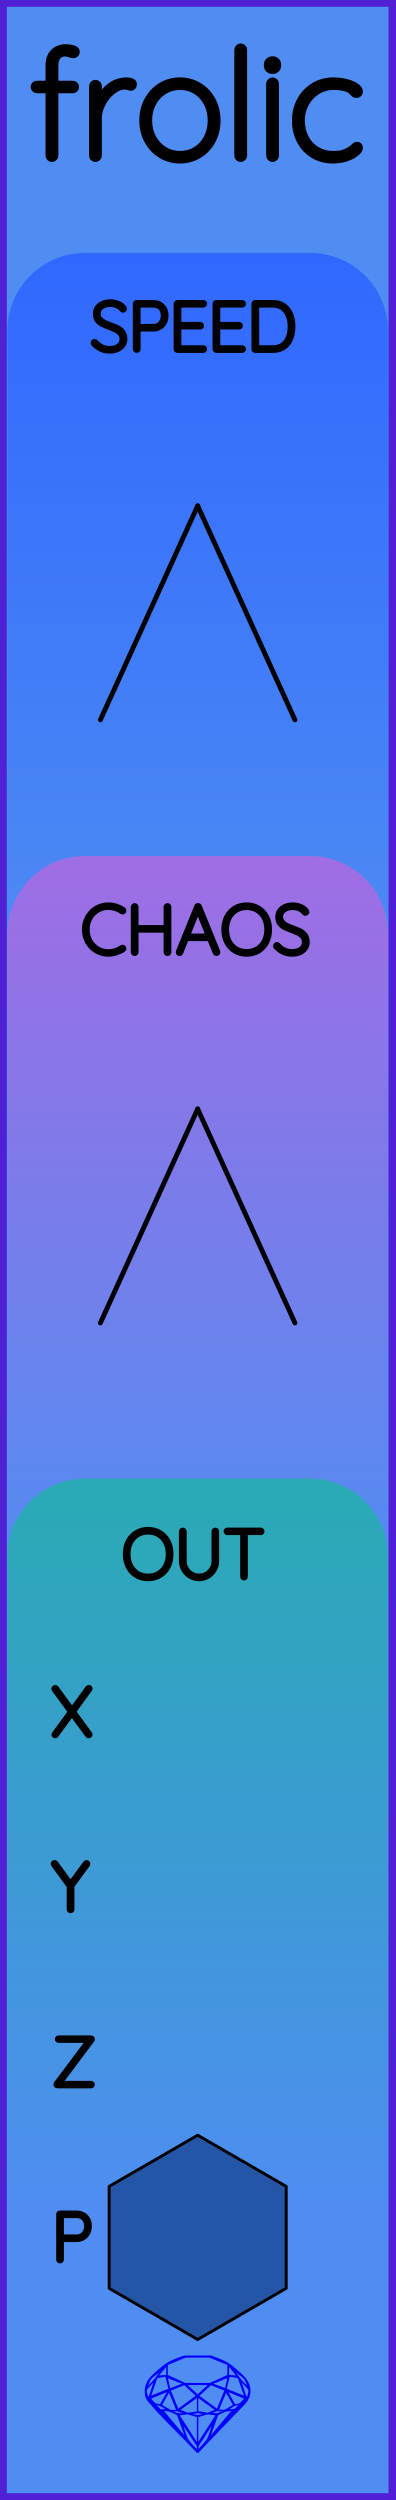
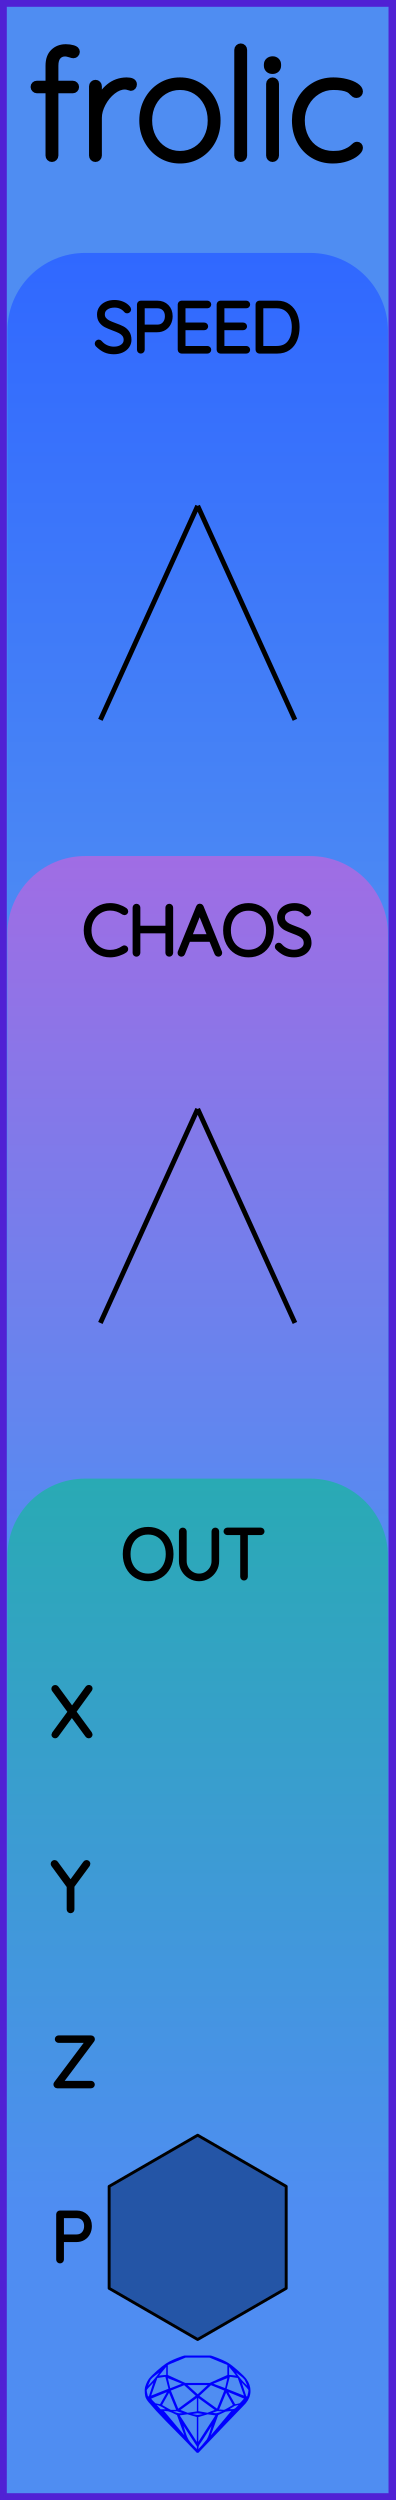
<svg xmlns="http://www.w3.org/2000/svg" width="20.32mm" height="128.50mm" viewBox="0 0 20.32 128.50">
  <g id="PanelLayer">
    <defs>
      <linearGradient id="gradient_blue" x1="0" y1="13" x2="0" y2="51" gradientUnits="userSpaceOnUse">
        <stop style="stop-color:#3068ff;stop-opacity:1;" offset="0" />
        <stop style="stop-color:#4f8df2;stop-opacity:1;" offset="1" />
      </linearGradient>
      <linearGradient id="gradient_purple" x1="0" y1="44" x2="0" y2="82" gradientUnits="userSpaceOnUse">
        <stop style="stop-color:#a06de4;stop-opacity:1;" offset="0" />
        <stop style="stop-color:#4f8df2;stop-opacity:1;" offset="1" />
      </linearGradient>
      <linearGradient id="gradient_out" x1="0" y1="76" x2="0" y2="113.6" gradientUnits="userSpaceOnUse">
        <stop style="stop-color:#29aab4;stop-opacity:1;" offset="0" />
        <stop style="stop-color:#4f8df2;stop-opacity:1;" offset="1" />
      </linearGradient>
    </defs>
    <rect id="border_rect" width="20.32" height="128.5" x="0" y="0" style="display:inline;fill:#4f8df2;fill-opacity:1;fill-rule:nonzero;stroke:#5021d4;stroke-width:0.7;stroke-linecap:round;stroke-linejoin:round;stroke-dasharray:none;stroke-opacity:1;image-rendering:auto" />
    <path id="sapphire_gemstone" d="m 12.875,122.900 q 0,0.342 -0.243,0.631 -0.044,0.052 -0.204,0.215 -0.187,0.19 -0.785,0.813 l -1.444,1.513 q -0.019,0.003 -0.044,0.003 -0.028,0 -0.041,-0.003 -0.083,-0.083 -0.648,-0.675 -0.469,-0.474 -0.934,-0.948 -0.557,-0.568 -0.898,-0.981 -0.132,-0.16 -0.168,-0.298 -0.028,-0.102 -0.028,-0.342 0,-0.11 0.072,-0.289 0.066,-0.165 0.141,-0.265 0.119,-0.157 0.422,-0.424 0.284,-0.251 0.474,-0.375 0.273,-0.179 0.819,-0.367 0.096,-0.033 0.11,-0.033 h 1.361 q 0.011,0 0.105,0.033 0.568,0.201 0.824,0.367 0.165,0.105 0.474,0.378 0.322,0.284 0.422,0.422 0.215,0.295 0.215,0.626 z m -0.168,-0.273 q -0.033,-0.107 -0.135,-0.309 -0.072,-0.094 -0.209,-0.198 -0.119,-0.085 -0.234,-0.171 0.245,0.364 0.579,0.678 z m -0.573,-0.524 -0.358,-0.446 v 0.411 z m 0.637,0.758 q 0,-0.052 -0.342,-0.394 l 0.229,0.703 h 0.05 q 0.063,-0.218 0.063,-0.309 z m -0.232,0.273 -0.317,-0.904 -0.411,-0.063 -0.16,0.615 z m 0.003,0.154 -0.772,-0.32 h -0.03 l 0.345,0.606 q 0.08,-0.003 0.234,-0.047 0.025,-0.014 0.223,-0.24 z m -0.857,-1.05 -0.719,0.284 0.604,0.226 z m 0,-0.163 v -0.515 l -0.918,-0.38 h -1.224 l -0.918,0.38 v 0.515 l 0.898,0.408 h 1.254 z m 0.573,1.538 q -0.069,0.011 -0.198,0.052 -0.085,0.055 -0.259,0.163 0.019,0 0.063,0.003 0.041,0 0.063,0 0.119,0 0.19,-0.069 0.072,-0.072 0.141,-0.149 z m -0.289,0.003 -0.347,-0.631 -0.364,0.879 q 0.025,-0.017 0.066,-0.017 0.03,0 0.085,0.011 0.058,0.008 0.088,0.008 0.05,0 0.229,-0.107 0.229,-0.138 0.243,-0.143 z m -0.441,-0.741 -0.684,-0.276 -0.593,0.548 0.904,0.656 z m -0.854,-0.284 h -1.036 l 0.524,0.474 z m 0.75,1.367 q -0.229,-0.03 -0.229,-0.03 -0.036,0 -0.273,0.094 l 0.19,0.019 q 0.011,0 0.311,-0.083 z m -0.389,-0.088 -0.843,-0.612 v 0.675 l 0.471,0.083 z m 0.854,0.05 q -0.099,0.006 -0.295,0.039 -0.011,0.003 -0.378,0.176 -0.13,0.347 -0.38,1.042 z m -2.544,-1.397 -0.719,-0.284 0.124,0.518 z m -0.802,-0.455 v -0.411 l -0.367,0.446 z m 1.516,1.072 -0.593,-0.54 -0.684,0.276 0.38,0.929 z m 0.369,0.943 q -0.033,-0.003 -0.135,-0.025 -0.085,-0.017 -0.138,-0.017 -0.052,0 -0.138,0.017 -0.102,0.022 -0.135,0.025 0.265,0.047 0.273,0.047 0.008,0 0.273,-0.047 z m -0.309,-0.138 v -0.686 l -0.843,0.612 0.372,0.146 z m 0.951,0.207 -0.397,-0.055 -0.48,0.141 v 1.276 z m -2.888,-2.202 q -0.119,0.085 -0.234,0.174 -0.146,0.107 -0.209,0.196 -0.044,0.105 -0.135,0.314 0.369,-0.364 0.579,-0.684 z m 0.477,0.832 -0.16,-0.615 -0.411,0.063 -0.317,0.904 z m 0.394,1.083 -0.364,-0.879 -0.356,0.631 q 0.435,0.251 0.452,0.251 0.091,0 0.267,-0.003 z m 1.822,0.83 q -0.132,0.212 -0.405,0.634 -0.077,0.107 -0.22,0.328 -0.058,0.105 -0.055,0.226 0.16,-0.152 0.433,-0.496 0.077,-0.13 0.141,-0.339 0.055,-0.176 0.107,-0.353 z m -1.494,-0.661 -0.27,-0.088 -0.008,-0.011 q -0.025,0 -0.107,0.011 -0.066,0.006 -0.107,0.006 0.273,0.091 0.311,0.091 0.025,0 0.182,-0.008 z m -0.81,-1.064 h -0.03 l -0.772,0.32 q 0.066,0.097 0.223,0.24 0.077,0.014 0.234,0.047 z m -0.689,-0.502 q -0.342,0.347 -0.342,0.394 0,0.08 0.063,0.309 h 0.05 z m 2.235,3.045 v -1.276 l -0.48,-0.141 -0.397,0.055 z m -1.607,-1.676 q -0.256,-0.182 -0.458,-0.223 0.066,0.077 0.204,0.223 z m 1.61,2.045 v -0.138 l -0.684,-1.05 q 0.052,0.176 0.107,0.353 0.063,0.209 0.141,0.339 0.069,0.119 0.204,0.259 0.116,0.119 0.232,0.237 z m -0.645,-0.706 q -0.116,-0.328 -0.38,-1.042 -0.135,-0.066 -0.273,-0.13 -0.16,-0.072 -0.289,-0.072 -0.052,0 -0.11,-0.014 z" style="stroke-width:0;fill:#0000ff;stroke:#2e2114;stroke-linecap:square;stroke-opacity:1" />
    <path id="model_name" d="M3.889 4.472Q3.889 4.535 3.846 4.577Q3.804 4.62 3.742 4.62H2.826V7.996Q2.826 8.058 2.779 8.105Q2.733 8.151 2.671 8.151Q2.601 8.151 2.558 8.105Q2.515 8.058 2.515 7.996V4.62H1.894Q1.84 4.62 1.794 4.573Q1.747 4.527 1.747 4.472Q1.747 4.403 1.79 4.364Q1.832 4.325 1.894 4.325H2.515V3.378Q2.515 2.92 2.76 2.684Q3.004 2.447 3.385 2.447Q3.579 2.447 3.753 2.497Q3.928 2.548 3.928 2.664Q3.928 2.726 3.881 2.773Q3.835 2.819 3.78 2.819Q3.718 2.819 3.617 2.781Q3.439 2.726 3.354 2.726Q3.113 2.726 2.969 2.889Q2.826 3.052 2.826 3.378V4.325H3.742Q3.804 4.325 3.846 4.368Q3.889 4.41 3.889 4.472ZM6.862 4.333Q6.862 4.403 6.823 4.449Q6.784 4.496 6.722 4.496Q6.699 4.496 6.609 4.461Q6.52 4.426 6.419 4.426Q6.101 4.426 5.783 4.678Q5.465 4.93 5.263 5.315Q5.061 5.699 5.061 6.056V7.996Q5.061 8.058 5.014 8.105Q4.968 8.151 4.906 8.151Q4.836 8.151 4.793 8.105Q4.751 8.058 4.751 7.996V4.434Q4.751 4.372 4.797 4.325Q4.844 4.278 4.906 4.278Q4.976 4.278 5.018 4.325Q5.061 4.372 5.061 4.434V5.256Q5.239 4.783 5.616 4.472Q5.992 4.162 6.505 4.154Q6.862 4.154 6.862 4.333ZM9.252 8.229Q8.716 8.229 8.278 7.961Q7.839 7.693 7.587 7.228Q7.335 6.762 7.335 6.195Q7.335 5.621 7.587 5.155Q7.839 4.69 8.274 4.422Q8.709 4.154 9.252 4.154Q9.787 4.154 10.226 4.422Q10.665 4.69 10.913 5.155Q11.161 5.621 11.161 6.195Q11.161 6.77 10.913 7.232Q10.665 7.693 10.226 7.961Q9.787 8.229 9.252 8.229ZM9.252 4.449Q8.802 4.449 8.433 4.678Q8.065 4.907 7.855 5.303Q7.645 5.699 7.645 6.195Q7.645 6.684 7.855 7.08Q8.065 7.476 8.433 7.705Q8.802 7.934 9.252 7.934Q9.71 7.934 10.075 7.709Q10.439 7.484 10.645 7.084Q10.851 6.684 10.851 6.195Q10.851 5.699 10.645 5.303Q10.439 4.907 10.075 4.678Q9.71 4.449 9.252 4.449ZM12.372 8.151Q12.302 8.151 12.259 8.105Q12.217 8.058 12.217 7.996V2.563Q12.217 2.501 12.263 2.455Q12.31 2.408 12.372 2.408Q12.442 2.408 12.485 2.455Q12.527 2.501 12.527 2.563V7.996Q12.527 8.058 12.481 8.105Q12.434 8.151 12.372 8.151ZM14.009 8.151Q13.94 8.151 13.897 8.105Q13.854 8.058 13.854 7.996V4.31Q13.854 4.247 13.901 4.201Q13.947 4.154 14.009 4.154Q14.079 4.154 14.122 4.201Q14.165 4.247 14.165 4.31V7.996Q14.165 8.058 14.118 8.105Q14.072 8.151 14.009 8.151ZM13.738 3.378V3.316Q13.738 3.207 13.816 3.138Q13.893 3.068 14.017 3.068Q14.126 3.068 14.2 3.138Q14.273 3.207 14.273 3.316V3.378Q14.273 3.487 14.2 3.557Q14.126 3.627 14.009 3.627Q13.885 3.627 13.812 3.557Q13.738 3.487 13.738 3.378ZM18.48 4.705Q18.48 4.767 18.437 4.814Q18.395 4.861 18.332 4.861Q18.263 4.861 18.228 4.837Q18.193 4.814 18.131 4.752Q18.03 4.635 17.921 4.581Q17.642 4.449 17.13 4.449Q16.687 4.449 16.311 4.682Q15.934 4.915 15.713 5.315Q15.492 5.714 15.492 6.188Q15.492 6.684 15.698 7.084Q15.903 7.484 16.28 7.709Q16.656 7.934 17.13 7.934Q17.44 7.934 17.618 7.88Q17.797 7.825 17.975 7.724Q18.1 7.647 18.193 7.554Q18.232 7.515 18.27 7.488Q18.309 7.461 18.348 7.461Q18.41 7.461 18.445 7.499Q18.48 7.538 18.48 7.6Q18.48 7.709 18.301 7.86Q18.123 8.012 17.809 8.12Q17.494 8.229 17.106 8.229Q16.547 8.229 16.109 7.965Q15.67 7.701 15.426 7.235Q15.181 6.77 15.181 6.188Q15.181 5.644 15.426 5.179Q15.67 4.713 16.117 4.434Q16.563 4.154 17.137 4.154Q17.471 4.154 17.785 4.232Q18.1 4.31 18.29 4.438Q18.48 4.566 18.48 4.705Z" style="display:inline;stroke:#000000;stroke-width:0.35;stroke-linecap:round;stroke-linejoin:bevel" />
    <path id="speed_art" d="M 0.38,51.00 L 0.38,17.00 A 4 4 0 0 1 4.38 13 L 15.94,13.00 A 4 4 0 0 1 19.94 17 L 19.94,13.00 L 19.94,51.00 z" style="fill:url(#gradient_blue);fill-opacity:1;stroke-width:0;" />
    <path id="chaos_art" d="M 0.38,82.00 L 0.38,48.00 A 4 4 0 0 1 4.38 44 L 15.94,44.00 A 4 4 0 0 1 19.94 48 L 19.94,44.00 L 19.94,82.00 z" style="fill:url(#gradient_purple);fill-opacity:1;stroke-width:0;" />
    <path id="out_art" d="M 0.38,113.60 L 0.38,80.00 A 4 4 0 0 1 4.38 76 L 15.94,76.00 A 4 4 0 0 1 19.94 80 L 19.94,76.00 L 19.94,113.60 z" style="fill:url(#gradient_out);fill-opacity:1;stroke-width:0;" />
-     <path d="M4.805 17.679Q4.783 17.658 4.783 17.626Q4.783 17.598 4.808 17.572Q4.833 17.545 4.861 17.545Q4.893 17.545 4.921 17.577Q5.059 17.739 5.247 17.824Q5.436 17.908 5.644 17.908Q5.916 17.908 6.092 17.778Q6.269 17.647 6.269 17.432Q6.265 17.263 6.177 17.153Q6.089 17.044 5.96 16.979Q5.831 16.913 5.609 16.832Q5.366 16.741 5.23 16.67Q5.094 16.6 4.997 16.469Q4.9 16.338 4.9 16.127Q4.9 15.954 4.995 15.813Q5.09 15.672 5.267 15.591Q5.443 15.509 5.676 15.509Q5.884 15.509 6.071 15.585Q6.258 15.661 6.367 15.799Q6.403 15.848 6.403 15.873Q6.403 15.901 6.376 15.924Q6.35 15.947 6.318 15.947Q6.29 15.947 6.272 15.926Q6.173 15.799 6.018 15.725Q5.863 15.651 5.676 15.651Q5.408 15.651 5.23 15.778Q5.052 15.905 5.052 16.123Q5.052 16.275 5.138 16.381Q5.224 16.487 5.355 16.552Q5.486 16.617 5.68 16.688Q5.926 16.776 6.071 16.85Q6.216 16.924 6.318 17.065Q6.42 17.206 6.42 17.439Q6.42 17.602 6.325 17.743Q6.23 17.884 6.052 17.967Q5.874 18.049 5.644 18.049Q5.383 18.049 5.189 17.959Q4.995 17.87 4.805 17.679ZM8.537 16.219Q8.537 16.416 8.454 16.577Q8.371 16.737 8.22 16.827Q8.068 16.917 7.87 16.917H7.101V17.944Q7.101 17.972 7.078 17.993Q7.055 18.014 7.027 18.014Q6.995 18.014 6.974 17.993Q6.953 17.972 6.953 17.944V15.615Q6.953 15.587 6.974 15.566Q6.995 15.545 7.024 15.545H7.87Q8.17 15.545 8.354 15.732Q8.537 15.919 8.537 16.219ZM8.389 16.219Q8.389 15.975 8.25 15.831Q8.11 15.686 7.87 15.686H7.101V16.776H7.87Q8.107 16.776 8.248 16.619Q8.389 16.462 8.389 16.219ZM10.52 17.944Q10.52 17.975 10.498 17.995Q10.477 18.014 10.449 18.014H9.119Q9.091 18.014 9.07 17.993Q9.049 17.972 9.049 17.944V15.615Q9.049 15.587 9.07 15.566Q9.091 15.545 9.119 15.545H10.449Q10.477 15.545 10.498 15.566Q10.52 15.587 10.52 15.615Q10.52 15.647 10.498 15.666Q10.477 15.686 10.449 15.686H9.197V16.67H10.29Q10.319 16.67 10.34 16.691Q10.361 16.712 10.361 16.741Q10.361 16.772 10.34 16.792Q10.319 16.811 10.29 16.811H9.197V17.873H10.449Q10.477 17.873 10.498 17.894Q10.52 17.915 10.52 17.944ZM12.52 17.944Q12.52 17.975 12.499 17.995Q12.478 18.014 12.449 18.014H11.119Q11.091 18.014 11.07 17.993Q11.049 17.972 11.049 17.944V15.615Q11.049 15.587 11.07 15.566Q11.091 15.545 11.119 15.545H12.449Q12.478 15.545 12.499 15.566Q12.52 15.587 12.52 15.615Q12.52 15.647 12.499 15.666Q12.478 15.686 12.449 15.686H11.197V16.67H12.291Q12.319 16.67 12.34 16.691Q12.361 16.712 12.361 16.741Q12.361 16.772 12.34 16.792Q12.319 16.811 12.291 16.811H11.197V17.873H12.449Q12.478 17.873 12.499 17.894Q12.52 17.915 12.52 17.944ZM15.06 16.779Q15.06 17.129 14.949 17.407Q14.838 17.686 14.608 17.85Q14.379 18.014 14.037 18.014H13.12Q13.091 18.014 13.07 17.993Q13.049 17.972 13.049 17.944V15.615Q13.049 15.587 13.07 15.566Q13.091 15.545 13.12 15.545H14.037Q14.376 15.545 14.607 15.714Q14.838 15.883 14.949 16.164Q15.06 16.444 15.06 16.779ZM14.912 16.779Q14.912 16.48 14.815 16.231Q14.718 15.982 14.515 15.834Q14.312 15.686 14.002 15.686H13.197V17.873H14.002Q14.46 17.873 14.686 17.572Q14.912 17.27 14.912 16.779Z" style="stroke:#000000;stroke-width:0.25;stroke-linecap:round;stroke-linejoin:bevel" />
-     <path d="M6.372 46.806Q6.372 46.834 6.358 46.852Q6.337 46.88 6.305 46.88Q6.291 46.88 6.263 46.866Q5.934 46.644 5.568 46.644Q5.271 46.644 5.023 46.79Q4.774 46.936 4.629 47.196Q4.485 47.455 4.485 47.779Q4.485 48.104 4.629 48.363Q4.774 48.623 5.023 48.769Q5.271 48.915 5.568 48.915Q5.938 48.915 6.259 48.697Q6.277 48.683 6.301 48.683Q6.337 48.683 6.358 48.711Q6.372 48.728 6.372 48.753Q6.372 48.788 6.344 48.81Q6.206 48.908 5.989 48.979Q5.772 49.05 5.568 49.05Q5.232 49.05 4.95 48.884Q4.668 48.718 4.502 48.427Q4.336 48.136 4.336 47.779Q4.336 47.423 4.502 47.132Q4.668 46.841 4.95 46.675Q5.232 46.51 5.568 46.51Q5.779 46.51 5.979 46.573Q6.178 46.636 6.34 46.749Q6.372 46.774 6.372 46.806ZM8.683 46.619V48.94Q8.679 48.972 8.658 48.993Q8.637 49.014 8.609 49.014Q8.573 49.014 8.554 48.993Q8.534 48.972 8.534 48.94V47.815H6.996V48.94Q6.993 48.972 6.972 48.993Q6.95 49.014 6.922 49.014Q6.887 49.014 6.868 48.993Q6.848 48.972 6.848 48.94V46.619Q6.848 46.587 6.869 46.566Q6.891 46.545 6.922 46.545Q6.954 46.545 6.975 46.566Q6.996 46.587 6.996 46.619V47.674H8.534V46.619Q8.534 46.587 8.556 46.566Q8.577 46.545 8.609 46.545Q8.64 46.545 8.661 46.566Q8.683 46.587 8.683 46.619ZM11.201 48.947Q11.201 48.979 11.18 48.997Q11.159 49.014 11.127 49.014Q11.103 49.014 11.083 49.002Q11.064 48.989 11.057 48.968L10.761 48.242L10.764 48.249H9.582L9.296 48.968Q9.279 49.014 9.233 49.014Q9.201 49.014 9.182 48.997Q9.162 48.979 9.159 48.954Q9.155 48.94 9.162 48.919L10.111 46.584Q10.122 46.555 10.138 46.547Q10.154 46.538 10.178 46.538Q10.231 46.538 10.249 46.584L11.198 48.919Q11.201 48.929 11.201 48.947ZM9.639 48.108H10.708L10.168 46.778ZM12.68 49.05Q12.337 49.05 12.069 48.889Q11.801 48.728 11.651 48.439Q11.501 48.15 11.501 47.779Q11.501 47.409 11.651 47.12Q11.801 46.831 12.069 46.67Q12.337 46.51 12.68 46.51Q13.022 46.51 13.29 46.67Q13.558 46.831 13.708 47.12Q13.858 47.409 13.858 47.779Q13.858 48.15 13.708 48.439Q13.558 48.728 13.29 48.889Q13.022 49.05 12.68 49.05ZM12.68 46.651Q12.38 46.651 12.145 46.792Q11.911 46.933 11.78 47.19Q11.649 47.448 11.649 47.779Q11.649 48.111 11.78 48.369Q11.911 48.626 12.145 48.767Q12.38 48.908 12.68 48.908Q12.979 48.908 13.214 48.767Q13.449 48.626 13.579 48.369Q13.71 48.111 13.71 47.779Q13.71 47.448 13.579 47.19Q13.449 46.933 13.214 46.792Q12.979 46.651 12.68 46.651ZM14.179 48.679Q14.158 48.658 14.158 48.626Q14.158 48.598 14.182 48.572Q14.207 48.545 14.235 48.545Q14.267 48.545 14.295 48.577Q14.433 48.739 14.622 48.824Q14.81 48.908 15.018 48.908Q15.29 48.908 15.466 48.778Q15.643 48.647 15.643 48.432Q15.639 48.263 15.551 48.153Q15.463 48.044 15.334 47.979Q15.206 47.913 14.983 47.832Q14.74 47.741 14.604 47.67Q14.468 47.6 14.371 47.469Q14.274 47.339 14.274 47.127Q14.274 46.954 14.369 46.813Q14.465 46.672 14.641 46.591Q14.817 46.51 15.05 46.51Q15.258 46.51 15.445 46.585Q15.632 46.661 15.742 46.799Q15.777 46.848 15.777 46.873Q15.777 46.901 15.751 46.924Q15.724 46.947 15.692 46.947Q15.664 46.947 15.646 46.926Q15.548 46.799 15.392 46.725Q15.237 46.651 15.05 46.651Q14.782 46.651 14.604 46.778Q14.426 46.905 14.426 47.123Q14.426 47.275 14.512 47.381Q14.599 47.487 14.729 47.552Q14.86 47.617 15.054 47.688Q15.301 47.776 15.445 47.85Q15.59 47.924 15.692 48.065Q15.795 48.206 15.795 48.439Q15.795 48.602 15.699 48.743Q15.604 48.884 15.426 48.967Q15.248 49.05 15.018 49.05Q14.757 49.05 14.563 48.959Q14.369 48.87 14.179 48.679Z" style="stroke:#000000;stroke-width:0.25;stroke-linecap:round;stroke-linejoin:bevel" />
-     <g id="connector_lines" style="fill:none;stroke:#000000;stroke-width:0.25;stroke-linecap:round;stroke-linejoin:bevel;stroke-dasharray:none">
-       <line x1="10.16" y1="26.00" x2="5.16" y2="37.00" />
-       <line x1="10.16" y1="26.00" x2="15.16" y2="37.00" />
-       <line x1="10.16" y1="57.00" x2="5.16" y2="68.00" />
-       <line x1="10.16" y1="57.00" x2="15.16" y2="68.00" />
-     </g>
+     <path d="M5.016 17.714Q4.995 17.692 4.995 17.661Q4.995 17.633 5.02 17.606Q5.045 17.58 5.073 17.58Q5.105 17.58 5.133 17.611Q5.271 17.774 5.459 17.858Q5.648 17.943 5.856 17.943Q6.128 17.943 6.304 17.812Q6.481 17.682 6.481 17.467Q6.477 17.297 6.389 17.188Q6.301 17.079 6.172 17.013Q6.043 16.948 5.821 16.867Q5.577 16.775 5.442 16.705Q5.306 16.634 5.209 16.504Q5.112 16.373 5.112 16.162Q5.112 15.989 5.207 15.848Q5.302 15.706 5.479 15.625Q5.655 15.544 5.888 15.544Q6.096 15.544 6.283 15.62Q6.47 15.696 6.579 15.833Q6.615 15.883 6.615 15.908Q6.615 15.936 6.588 15.959Q6.562 15.982 6.53 15.982Q6.502 15.982 6.484 15.96Q6.385 15.833 6.23 15.759Q6.075 15.685 5.888 15.685Q5.62 15.685 5.442 15.812Q5.263 15.939 5.263 16.158Q5.263 16.31 5.35 16.416Q5.436 16.521 5.567 16.587Q5.697 16.652 5.891 16.722Q6.138 16.811 6.283 16.885Q6.428 16.959 6.53 17.1Q6.632 17.241 6.632 17.474Q6.632 17.636 6.537 17.777Q6.442 17.918 6.264 18.001Q6.085 18.084 5.856 18.084Q5.595 18.084 5.401 17.994Q5.207 17.904 5.016 17.714ZM8.749 16.253Q8.749 16.451 8.666 16.611Q8.583 16.772 8.431 16.862Q8.28 16.952 8.082 16.952H7.313V17.978Q7.313 18.006 7.29 18.028Q7.267 18.049 7.239 18.049Q7.207 18.049 7.186 18.028Q7.165 18.006 7.165 17.978V15.65Q7.165 15.622 7.186 15.601Q7.207 15.579 7.235 15.579H8.082Q8.382 15.579 8.565 15.766Q8.749 15.953 8.749 16.253ZM8.601 16.253Q8.601 16.01 8.461 15.865Q8.322 15.72 8.082 15.72H7.313V16.811H8.082Q8.319 16.811 8.46 16.654Q8.601 16.497 8.601 16.253ZM10.732 17.978Q10.732 18.01 10.71 18.029Q10.689 18.049 10.661 18.049H9.331Q9.303 18.049 9.282 18.028Q9.26 18.006 9.26 17.978V15.65Q9.26 15.622 9.282 15.601Q9.303 15.579 9.331 15.579H10.661Q10.689 15.579 10.71 15.601Q10.732 15.622 10.732 15.65Q10.732 15.682 10.71 15.701Q10.689 15.72 10.661 15.72H9.409V16.705H10.502Q10.53 16.705 10.552 16.726Q10.573 16.747 10.573 16.775Q10.573 16.807 10.552 16.826Q10.53 16.846 10.502 16.846H9.409V17.908H10.661Q10.689 17.908 10.71 17.929Q10.732 17.95 10.732 17.978ZM12.732 17.978Q12.732 18.01 12.711 18.029Q12.689 18.049 12.661 18.049H11.331Q11.303 18.049 11.282 18.028Q11.261 18.006 11.261 17.978V15.65Q11.261 15.622 11.282 15.601Q11.303 15.579 11.331 15.579H12.661Q12.689 15.579 12.711 15.601Q12.732 15.622 12.732 15.65Q12.732 15.682 12.711 15.701Q12.689 15.72 12.661 15.72H11.409V16.705H12.502Q12.531 16.705 12.552 16.726Q12.573 16.747 12.573 16.775Q12.573 16.807 12.552 16.826Q12.531 16.846 12.502 16.846H11.409V17.908H12.661Q12.689 17.908 12.711 17.929Q12.732 17.95 12.732 17.978ZM15.272 16.814Q15.272 17.163 15.161 17.442Q15.05 17.721 14.82 17.885Q14.591 18.049 14.249 18.049H13.332Q13.303 18.049 13.282 18.028Q13.261 18.006 13.261 17.978V15.65Q13.261 15.622 13.282 15.601Q13.303 15.579 13.332 15.579H14.249Q14.587 15.579 14.818 15.749Q15.05 15.918 15.161 16.198Q15.272 16.479 15.272 16.814ZM15.124 16.814Q15.124 16.514 15.027 16.265Q14.93 16.017 14.727 15.869Q14.524 15.72 14.213 15.72H13.409V17.908H14.213Q14.672 17.908 14.898 17.606Q15.124 17.305 15.124 16.814Z" style="stroke:#000000;stroke-width:0.25;stroke-linecap:round;stroke-linejoin:bevel" />
+     <path d="M 10.16,26.00 L 5.16,37.00 z L 15.16,37.00 z " style="stroke:#000000;stroke-width:0.25;stroke-linecap:round;stroke-linejoin:bevel;stroke-dasharray:none" />
+     <path d="M6.465 46.84Q6.465 46.869 6.451 46.886Q6.429 46.914 6.398 46.914Q6.384 46.914 6.355 46.9Q6.027 46.678 5.66 46.678Q5.364 46.678 5.115 46.825Q4.867 46.971 4.722 47.23Q4.577 47.49 4.577 47.814Q4.577 48.139 4.722 48.398Q4.867 48.657 5.115 48.804Q5.364 48.95 5.66 48.95Q6.031 48.95 6.352 48.731Q6.369 48.717 6.394 48.717Q6.429 48.717 6.451 48.745Q6.465 48.763 6.465 48.788Q6.465 48.823 6.436 48.844Q6.299 48.943 6.082 49.014Q5.865 49.084 5.66 49.084Q5.325 49.084 5.043 48.918Q4.761 48.752 4.595 48.462Q4.429 48.17 4.429 47.814Q4.429 47.458 4.595 47.167Q4.761 46.876 5.043 46.71Q5.325 46.544 5.66 46.544Q5.872 46.544 6.071 46.608Q6.271 46.671 6.433 46.784Q6.465 46.809 6.465 46.84ZM8.775 46.654V48.975Q8.772 49.007 8.751 49.028Q8.729 49.049 8.701 49.049Q8.666 49.049 8.647 49.028Q8.627 49.007 8.627 48.975V47.849H7.089V48.975Q7.086 49.007 7.064 49.028Q7.043 49.049 7.015 49.049Q6.98 49.049 6.96 49.028Q6.941 49.007 6.941 48.975V46.654Q6.941 46.622 6.962 46.601Q6.983 46.579 7.015 46.579Q7.047 46.579 7.068 46.601Q7.089 46.622 7.089 46.654V47.708H8.627V46.654Q8.627 46.622 8.648 46.601Q8.67 46.579 8.701 46.579Q8.733 46.579 8.754 46.601Q8.775 46.622 8.775 46.654ZM11.294 48.982Q11.294 49.014 11.273 49.031Q11.252 49.049 11.22 49.049Q11.195 49.049 11.176 49.036Q11.157 49.024 11.149 49.003L10.853 48.276L10.857 48.283H9.675L9.389 49.003Q9.372 49.049 9.326 49.049Q9.294 49.049 9.275 49.031Q9.255 49.014 9.252 48.989Q9.248 48.975 9.255 48.954L10.204 46.618Q10.215 46.59 10.231 46.581Q10.246 46.572 10.271 46.572Q10.324 46.572 10.342 46.618L11.291 48.954Q11.294 48.964 11.294 48.982ZM9.731 48.142H10.8L10.261 46.812ZM12.772 49.084Q12.43 49.084 12.162 48.924Q11.894 48.763 11.744 48.474Q11.594 48.184 11.594 47.814Q11.594 47.444 11.744 47.154Q11.894 46.865 12.162 46.705Q12.43 46.544 12.772 46.544Q13.114 46.544 13.383 46.705Q13.651 46.865 13.801 47.154Q13.951 47.444 13.951 47.814Q13.951 48.184 13.801 48.474Q13.651 48.763 13.383 48.924Q13.114 49.084 12.772 49.084ZM12.772 46.685Q12.473 46.685 12.238 46.826Q12.003 46.967 11.873 47.225Q11.742 47.483 11.742 47.814Q11.742 48.146 11.873 48.403Q12.003 48.661 12.238 48.802Q12.473 48.943 12.772 48.943Q13.072 48.943 13.307 48.802Q13.541 48.661 13.672 48.403Q13.802 48.146 13.802 47.814Q13.802 47.483 13.672 47.225Q13.541 46.967 13.307 46.826Q13.072 46.685 12.772 46.685ZM14.272 48.714Q14.251 48.693 14.251 48.661Q14.251 48.633 14.275 48.606Q14.3 48.58 14.328 48.58Q14.36 48.58 14.388 48.611Q14.526 48.774 14.714 48.858Q14.903 48.943 15.111 48.943Q15.383 48.943 15.559 48.812Q15.736 48.682 15.736 48.467Q15.732 48.297 15.644 48.188Q15.556 48.079 15.427 48.013Q15.298 47.948 15.076 47.867Q14.832 47.775 14.697 47.705Q14.561 47.634 14.464 47.504Q14.367 47.373 14.367 47.161Q14.367 46.989 14.462 46.847Q14.557 46.706 14.734 46.625Q14.91 46.544 15.143 46.544Q15.351 46.544 15.538 46.62Q15.725 46.696 15.834 46.833Q15.87 46.883 15.87 46.907Q15.87 46.936 15.843 46.959Q15.817 46.982 15.785 46.982Q15.757 46.982 15.739 46.96Q15.64 46.833 15.485 46.759Q15.33 46.685 15.143 46.685Q14.875 46.685 14.697 46.812Q14.519 46.939 14.519 47.158Q14.519 47.31 14.605 47.416Q14.691 47.521 14.822 47.587Q14.953 47.652 15.146 47.722Q15.393 47.811 15.538 47.885Q15.683 47.959 15.785 48.1Q15.887 48.241 15.887 48.474Q15.887 48.636 15.792 48.777Q15.697 48.918 15.519 49.001Q15.341 49.084 15.111 49.084Q14.85 49.084 14.656 48.994Q14.462 48.904 14.272 48.714Z" style="stroke:#000000;stroke-width:0.25;stroke-linecap:round;stroke-linejoin:bevel" />
+     <path d="M 10.16,57.00 L 5.16,68.00 z L 15.16,68.00 z " style="stroke:#000000;stroke-width:0.25;stroke-linecap:round;stroke-linejoin:bevel;stroke-dasharray:none" />
    <path id="out_label" d="M7.615 81.15Q7.272 81.15 7.004 80.989Q6.736 80.829 6.586 80.539Q6.436 80.25 6.436 79.879Q6.436 79.509 6.586 79.22Q6.736 78.93 7.004 78.77Q7.272 78.609 7.615 78.609Q7.957 78.609 8.225 78.77Q8.493 78.93 8.643 79.22Q8.793 79.509 8.793 79.879Q8.793 80.25 8.643 80.539Q8.493 80.829 8.225 80.989Q7.957 81.15 7.615 81.15ZM7.615 78.751Q7.315 78.751 7.08 78.892Q6.846 79.033 6.715 79.29Q6.585 79.548 6.585 79.879Q6.585 80.211 6.715 80.469Q6.846 80.726 7.08 80.867Q7.315 81.008 7.615 81.008Q7.915 81.008 8.149 80.867Q8.384 80.726 8.514 80.469Q8.645 80.211 8.645 79.879Q8.645 79.548 8.514 79.29Q8.384 79.033 8.149 78.892Q7.915 78.751 7.615 78.751ZM11.139 78.715V80.239Q11.139 80.486 11.015 80.694Q10.892 80.903 10.684 81.026Q10.476 81.15 10.232 81.15Q9.985 81.15 9.777 81.026Q9.569 80.903 9.446 80.694Q9.322 80.486 9.322 80.239V78.715Q9.322 78.684 9.343 78.664Q9.364 78.645 9.396 78.645Q9.428 78.645 9.449 78.666Q9.47 78.687 9.47 78.715V80.239Q9.47 80.448 9.573 80.624Q9.675 80.8 9.85 80.904Q10.024 81.008 10.232 81.008Q10.44 81.008 10.615 80.904Q10.79 80.8 10.894 80.624Q10.998 80.448 10.998 80.239V78.715Q10.998 78.687 11.017 78.666Q11.037 78.645 11.068 78.645Q11.1 78.645 11.12 78.666Q11.139 78.687 11.139 78.715ZM13.471 78.712Q13.471 78.743 13.451 78.761Q13.432 78.779 13.4 78.779H12.614V81.044Q12.614 81.072 12.592 81.093Q12.571 81.114 12.543 81.114Q12.511 81.114 12.492 81.093Q12.472 81.072 12.472 81.044V78.779H11.686Q11.658 78.779 11.636 78.759Q11.615 78.74 11.615 78.712Q11.615 78.684 11.636 78.664Q11.658 78.645 11.686 78.645H13.4Q13.428 78.645 13.45 78.664Q13.471 78.684 13.471 78.712Z" style="stroke:#000000;stroke-width:0.25;stroke-linecap:round;stroke-linejoin:bevel" />
    <path id="port_label_x" d="M4.614 89.112Q4.632 89.137 4.632 89.154Q4.632 89.186 4.611 89.205Q4.59 89.225 4.558 89.225Q4.519 89.225 4.502 89.197L3.694 88.096L2.889 89.197Q2.872 89.225 2.836 89.225Q2.805 89.225 2.787 89.205Q2.769 89.186 2.769 89.165Q2.769 89.147 2.787 89.119L3.616 87.987L2.78 86.847Q2.766 86.829 2.766 86.805Q2.766 86.773 2.787 86.754Q2.808 86.734 2.836 86.734Q2.879 86.734 2.896 86.762L3.704 87.867L4.509 86.759Q4.53 86.731 4.561 86.731Q4.593 86.731 4.613 86.746Q4.632 86.762 4.632 86.787Q4.632 86.812 4.614 86.837L3.785 87.98Z" style="stroke:#000000;stroke-width:0.25;stroke-linecap:round;stroke-linejoin:bevel" />
    <path id="port_label_y" d="M4.505 95.844 3.701 96.937V98.144Q3.701 98.172 3.68 98.193Q3.658 98.214 3.627 98.214Q3.595 98.214 3.574 98.193Q3.553 98.172 3.553 98.144V96.951L2.745 95.844Q2.731 95.826 2.731 95.798Q2.731 95.773 2.753 95.752Q2.776 95.731 2.805 95.731Q2.843 95.731 2.865 95.762L3.627 96.803L4.389 95.762Q4.41 95.731 4.449 95.731Q4.48 95.731 4.5 95.754Q4.519 95.776 4.519 95.798Q4.519 95.815 4.505 95.844Z" style="stroke:#000000;stroke-width:0.25;stroke-linecap:round;stroke-linejoin:bevel" />
    <path id="port_label_z" d="M4.748 107.147Q4.748 107.175 4.727 107.195Q4.706 107.214 4.678 107.214H2.942Q2.91 107.214 2.891 107.191Q2.872 107.168 2.872 107.14Q2.872 107.115 2.886 107.098L4.551 104.879H3.013Q2.985 104.879 2.963 104.859Q2.942 104.84 2.942 104.812Q2.942 104.784 2.963 104.764Q2.985 104.745 3.013 104.745H4.671Q4.713 104.745 4.733 104.766Q4.752 104.787 4.752 104.815Q4.752 104.84 4.738 104.858L3.076 107.08H4.678Q4.706 107.08 4.727 107.101Q4.748 107.122 4.748 107.147Z" style="stroke:#000000;stroke-width:0.25;stroke-linecap:round;stroke-linejoin:bevel" />
    <path id="port_label_p" d="M4.597 114.419Q4.597 114.616 4.514 114.777Q4.431 114.937 4.279 115.027Q4.128 115.117 3.93 115.117H3.161V116.144Q3.161 116.172 3.138 116.193Q3.115 116.214 3.087 116.214Q3.055 116.214 3.034 116.193Q3.013 116.172 3.013 116.144V113.815Q3.013 113.787 3.034 113.766Q3.055 113.745 3.083 113.745H3.93Q4.23 113.745 4.413 113.932Q4.597 114.119 4.597 114.419ZM4.449 114.419Q4.449 114.175 4.309 114.031Q4.17 113.886 3.93 113.886H3.161V114.976H3.93Q4.166 114.976 4.307 114.819Q4.449 114.662 4.449 114.419Z" style="stroke:#000000;stroke-width:0.25;stroke-linecap:round;stroke-linejoin:bevel" />
    <path d="M 14.71,117.62 L 10.16,120.25 L 5.61,117.62 L 5.61,112.38 L 10.16,109.75 L 14.71,112.38 z " style="stroke:#000000;fill:#2455a6;stroke-width:0.15;stroke-linecap:round;stroke-linejoin:round;stroke-dasharray:none" />
  </g>
</svg>
